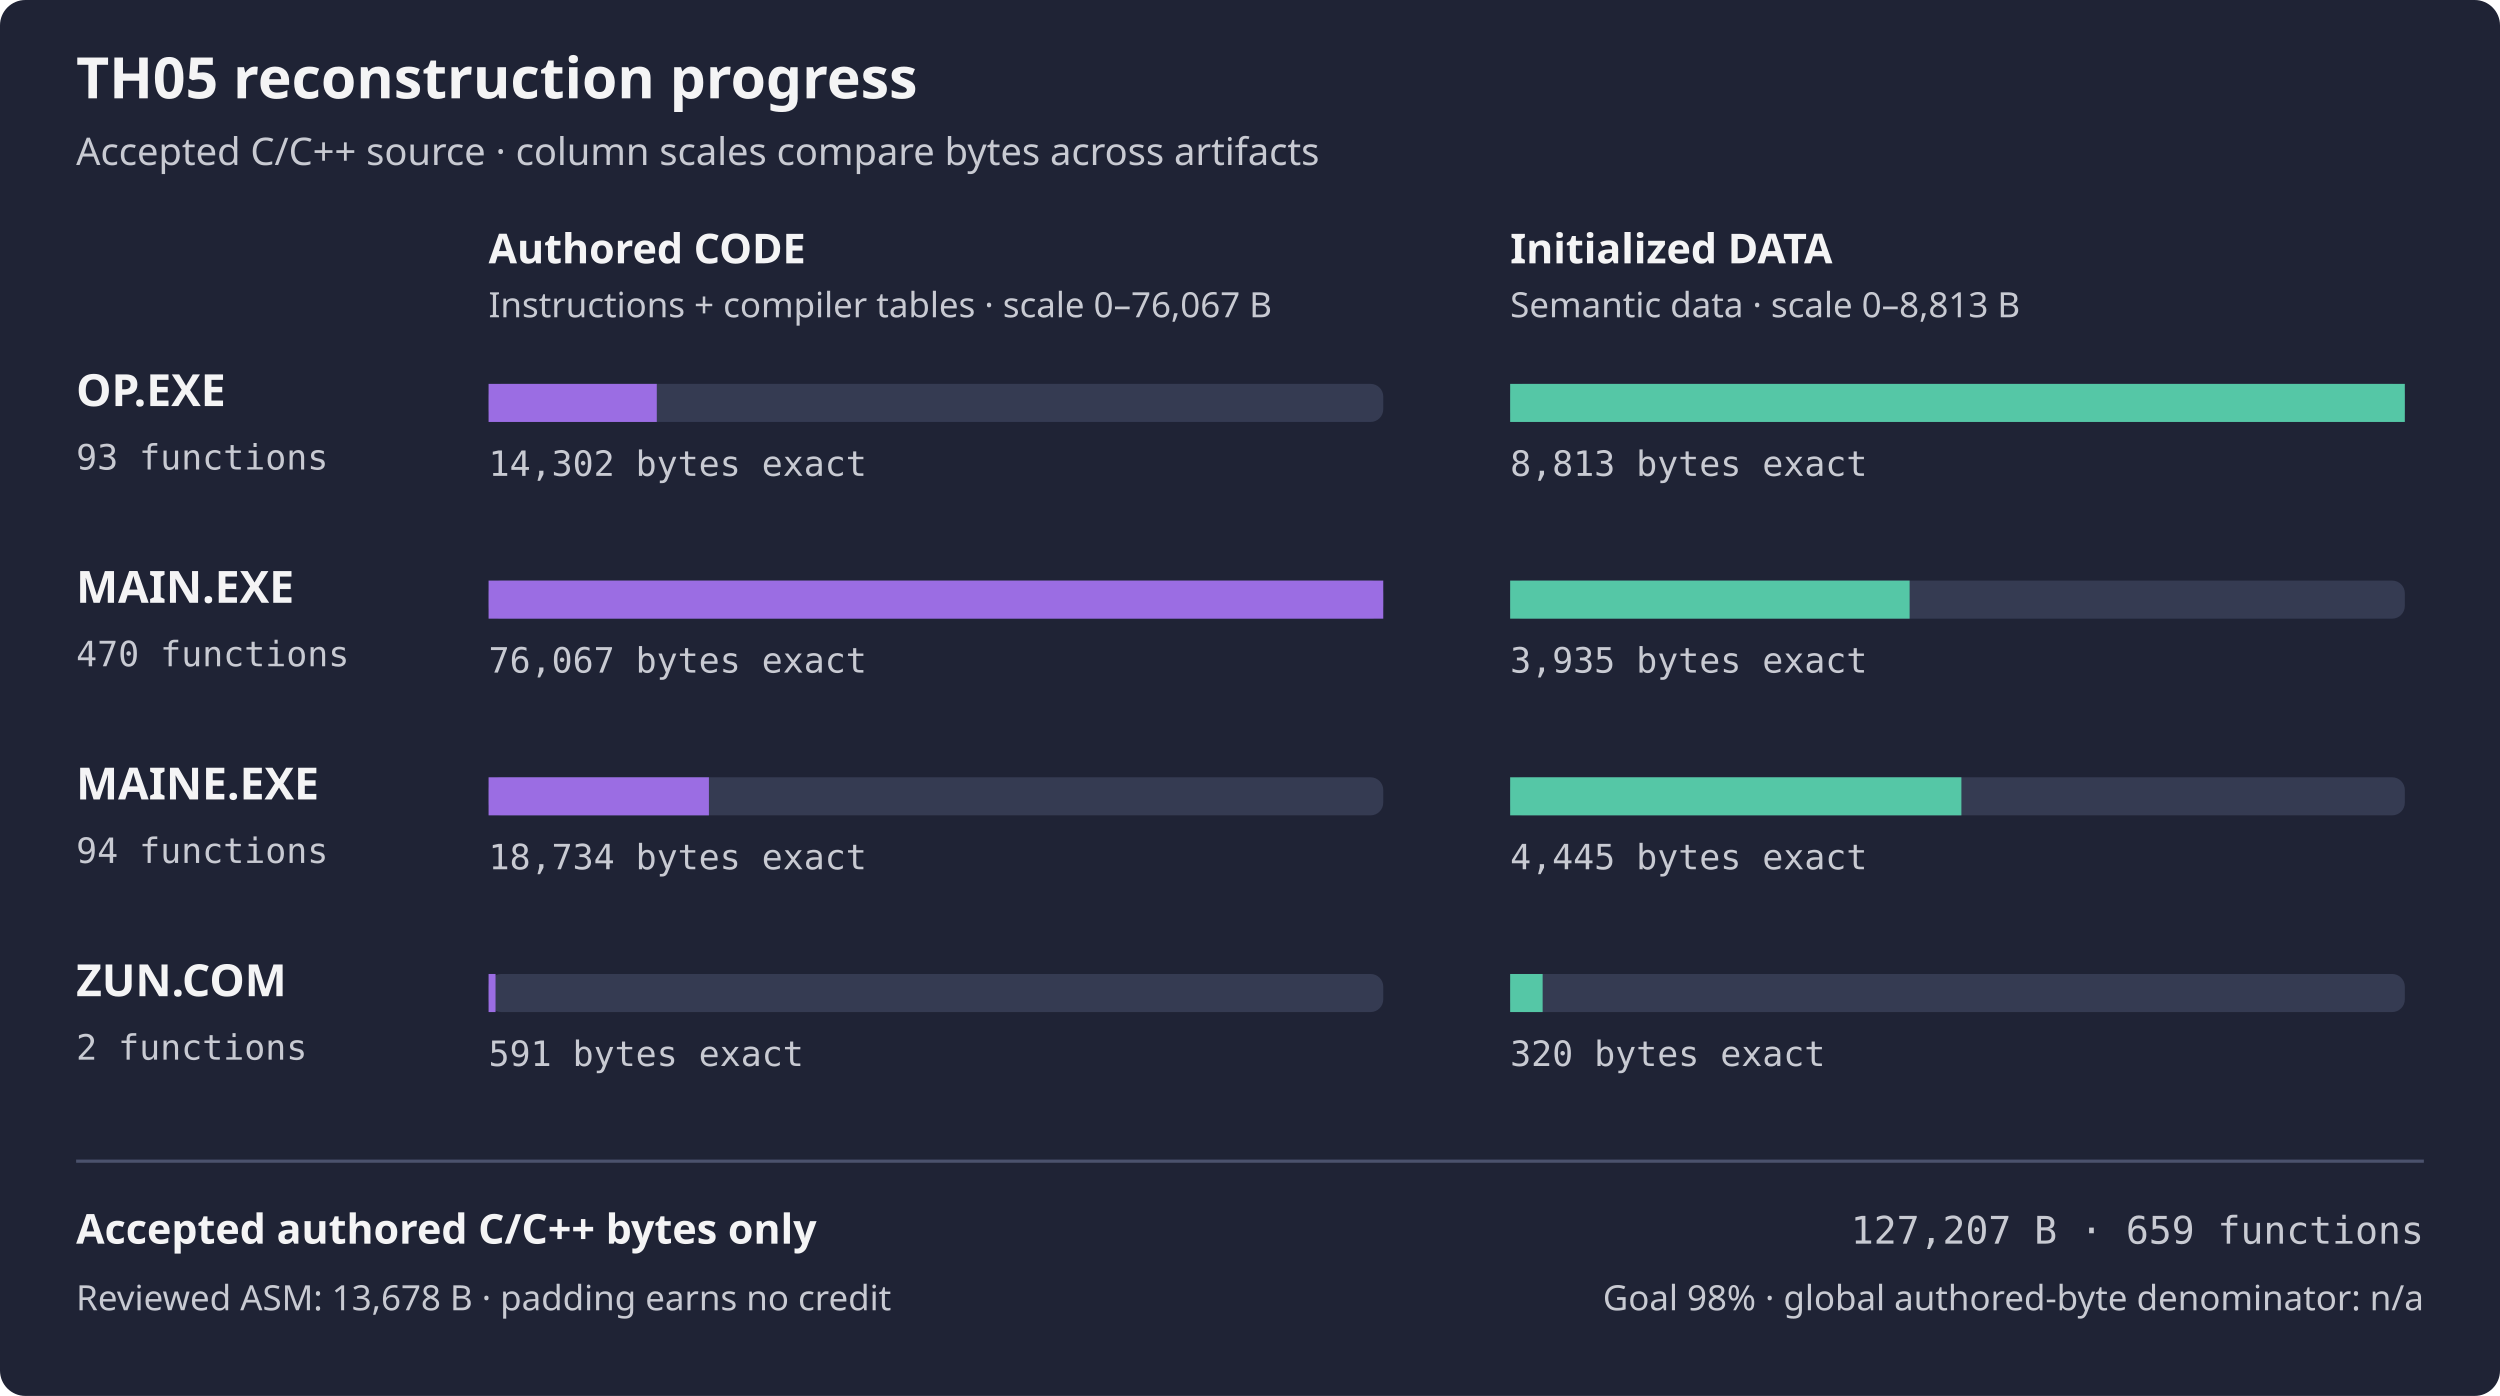
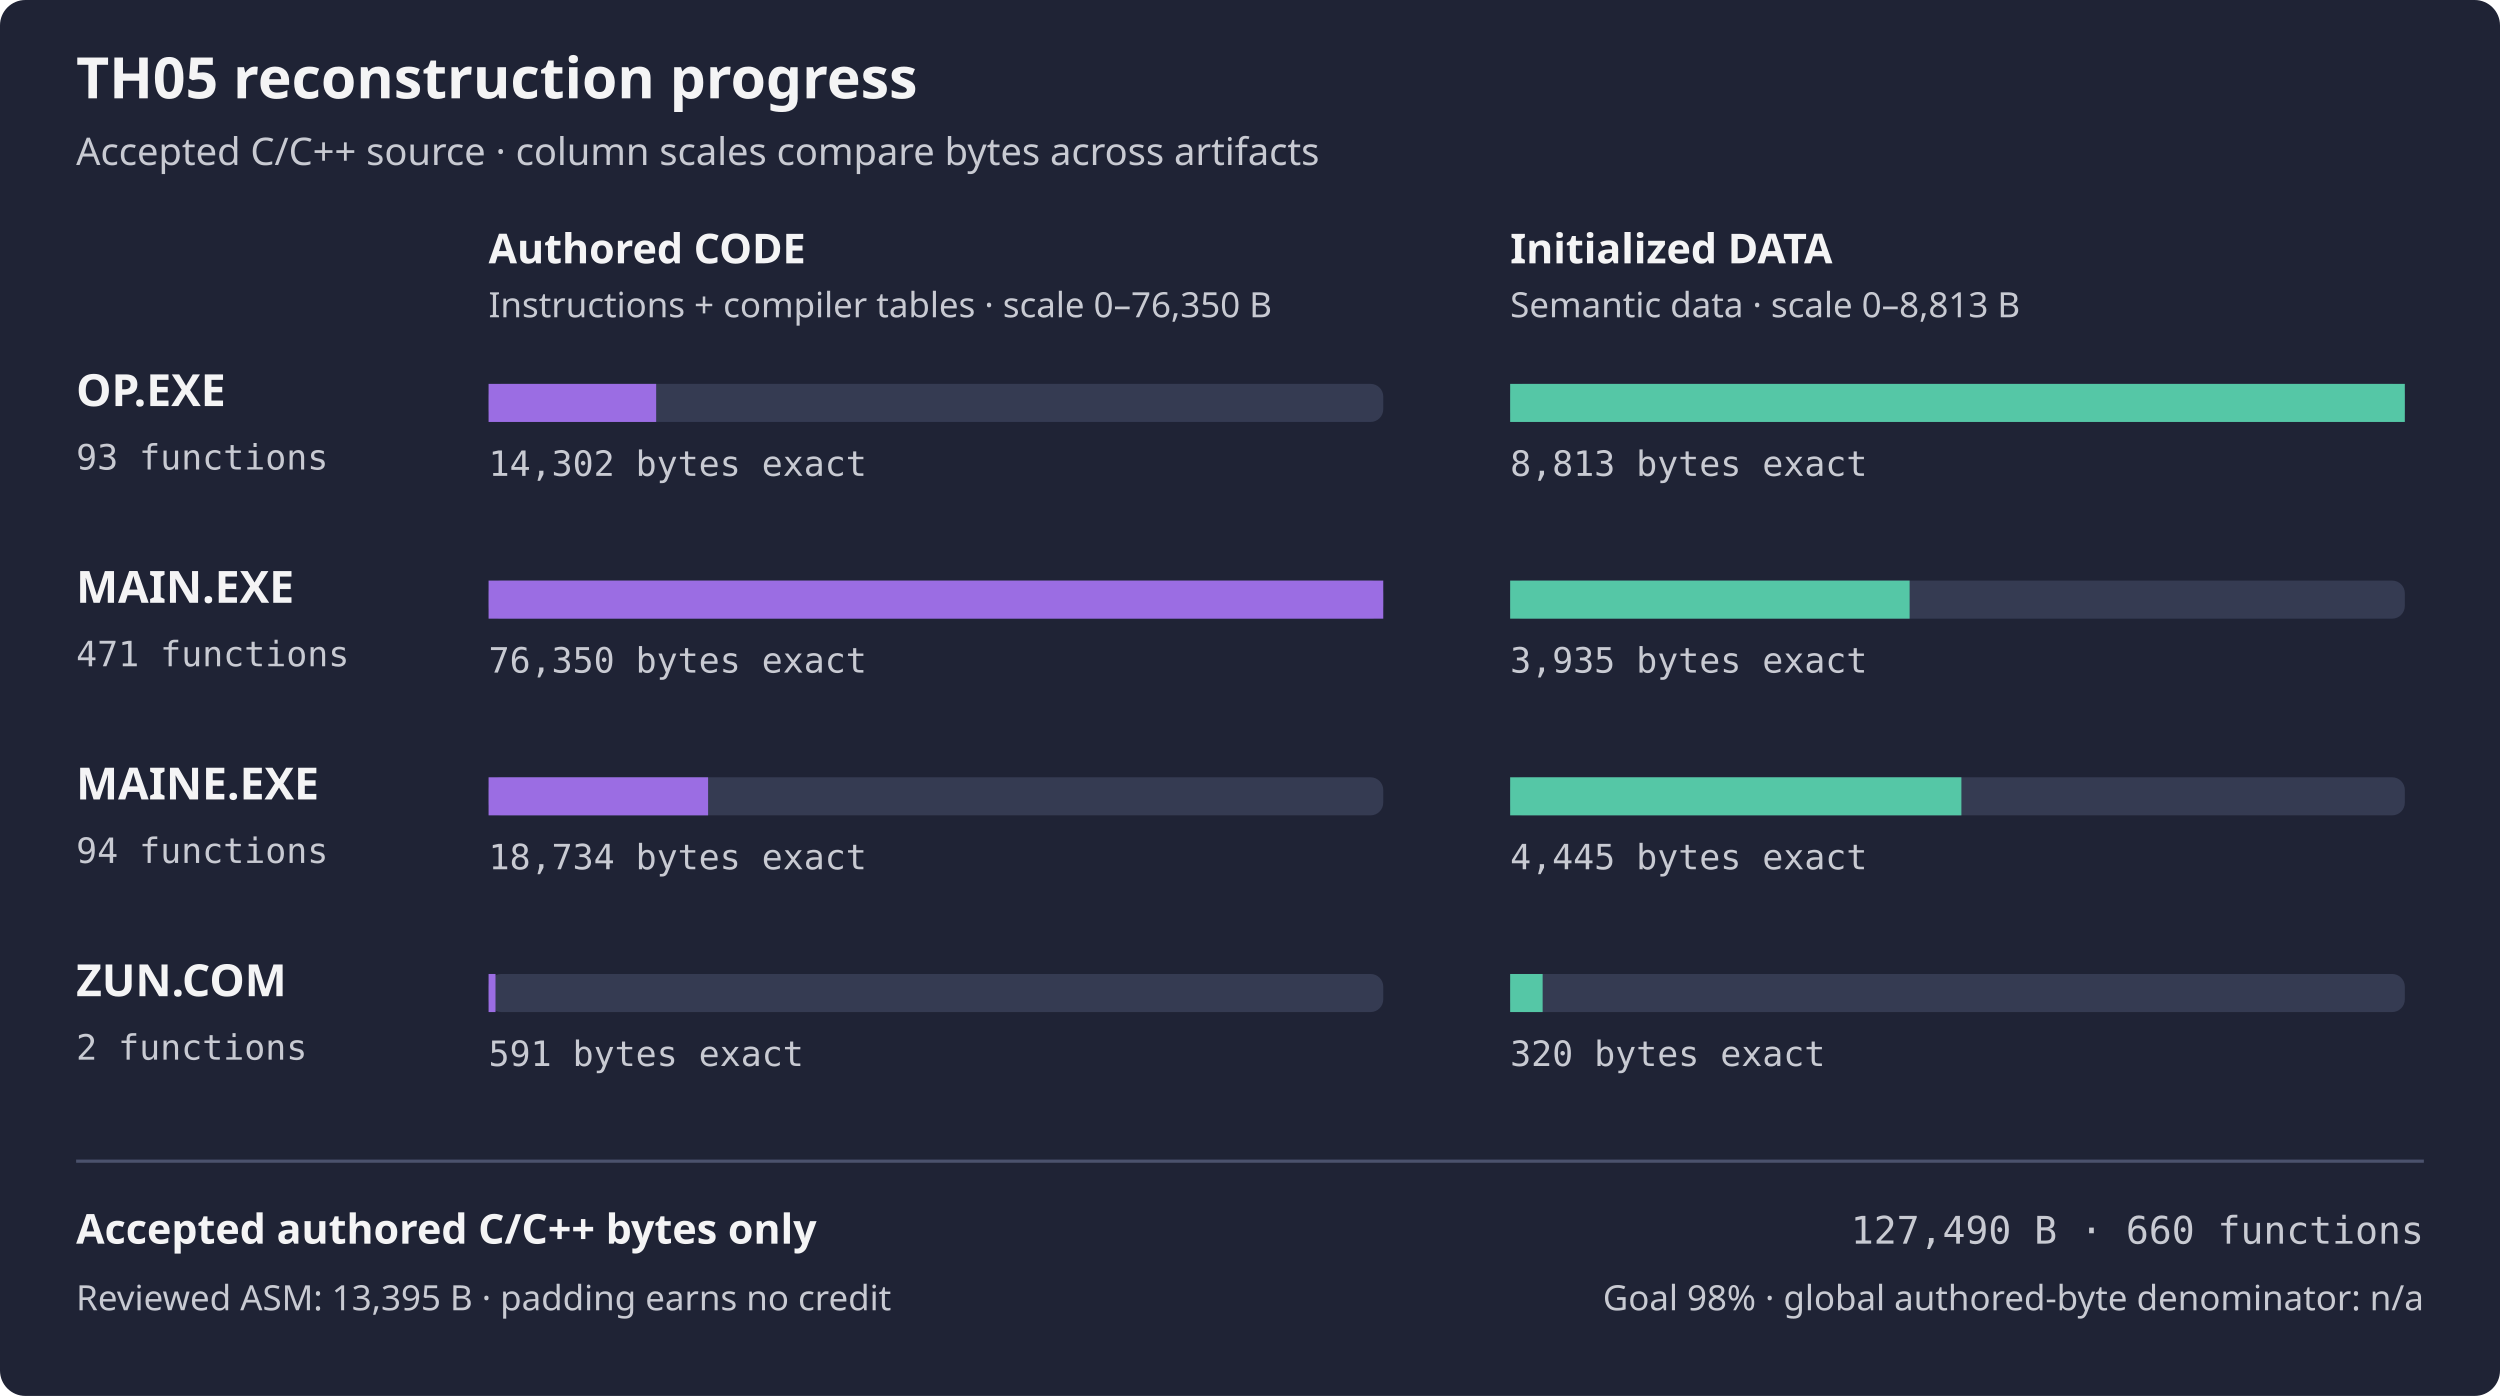
<svg xmlns="http://www.w3.org/2000/svg" width="788" height="440" viewBox="0 0 788 440" role="img" aria-labelledby="title desc">
  <rect width="788" height="440" rx="8" fill="#1f2335" />
  <text x="24" y="31" fill="#f4f4f5" font-family="sans-serif" font-size="18" font-weight="600">TH05 reconstruction progress</text>
  <text x="24" y="52" fill="#c8cad2" font-family="sans-serif" font-size="12">Accepted C/C++ source · column scales compare bytes across artifacts</text>
  <text x="154" y="83" fill="#f4f4f5" font-family="sans-serif" font-size="13" font-weight="600">Authored CODE</text>
  <text x="476" y="83" fill="#f4f4f5" font-family="sans-serif" font-size="13" font-weight="600">Initialized DATA</text>
-   <text x="154" y="100" fill="#c8cad2" font-family="sans-serif" font-size="11">Instructions + compiler tables · scale 0–76,067 B</text>
+   <text x="154" y="100" fill="#c8cad2" font-family="sans-serif" font-size="11">Instructions + compiler tables · scale 0–76,350 B</text>
  <text x="476" y="100" fill="#c8cad2" font-family="sans-serif" font-size="11">Semantic data · scale 0–8,813 B</text>
  <text x="24" y="128" fill="#f4f4f5" font-family="sans-serif" font-size="14" font-weight="600">OP.EXE</text>
  <text x="24" y="148" fill="#c8cad2" font-family="monospace" font-size="11">93 functions</text>
  <rect x="154" y="121" width="282" height="12" rx="4" fill="#353b52" />
-   <rect x="154" y="121" width="53.02" height="12" fill="#9b6de3" />
+   <rect x="154" y="121" width="52.82" height="12" fill="#9b6de3" />
  <rect x="476" y="121" width="282" height="12" rx="4" fill="#353b52" />
  <rect x="476" y="121" width="282.00" height="12" fill="#55c7a6" />
  <text x="154" y="150" fill="#c8cad2" font-family="monospace" font-size="11">14,302 bytes exact</text>
  <text x="476" y="150" fill="#c8cad2" font-family="monospace" font-size="11">8,813 bytes exact</text>
  <text x="24" y="190" fill="#f4f4f5" font-family="sans-serif" font-size="14" font-weight="600">MAIN.EXE</text>
-   <text x="24" y="210" fill="#c8cad2" font-family="monospace" font-size="11">470 functions</text>
+   <text x="24" y="210" fill="#c8cad2" font-family="monospace" font-size="11">471 functions</text>
  <rect x="154" y="183" width="282" height="12" rx="4" fill="#353b52" />
  <rect x="154" y="183" width="282.00" height="12" fill="#9b6de3" />
  <rect x="476" y="183" width="282" height="12" rx="4" fill="#353b52" />
  <rect x="476" y="183" width="125.91" height="12" fill="#55c7a6" />
-   <text x="154" y="212" fill="#c8cad2" font-family="monospace" font-size="11">76,067 bytes exact</text>
+   <text x="154" y="212" fill="#c8cad2" font-family="monospace" font-size="11">76,350 bytes exact</text>
  <text x="476" y="212" fill="#c8cad2" font-family="monospace" font-size="11">3,935 bytes exact</text>
  <text x="24" y="252" fill="#f4f4f5" font-family="sans-serif" font-size="14" font-weight="600">MAINE.EXE</text>
  <text x="24" y="272" fill="#c8cad2" font-family="monospace" font-size="11">94 functions</text>
  <rect x="154" y="245" width="282" height="12" rx="4" fill="#353b52" />
-   <rect x="154" y="245" width="69.45" height="12" fill="#9b6de3" />
+   <rect x="154" y="245" width="69.19" height="12" fill="#9b6de3" />
  <rect x="476" y="245" width="282" height="12" rx="4" fill="#353b52" />
  <rect x="476" y="245" width="142.23" height="12" fill="#55c7a6" />
  <text x="154" y="274" fill="#c8cad2" font-family="monospace" font-size="11">18,734 bytes exact</text>
  <text x="476" y="274" fill="#c8cad2" font-family="monospace" font-size="11">4,445 bytes exact</text>
  <text x="24" y="314" fill="#f4f4f5" font-family="sans-serif" font-size="14" font-weight="600">ZUN.COM</text>
  <text x="24" y="334" fill="#c8cad2" font-family="monospace" font-size="11">2 functions</text>
  <rect x="154" y="307" width="282" height="12" rx="4" fill="#353b52" />
-   <rect x="154" y="307" width="2.19" height="12" fill="#9b6de3" />
+   <rect x="154" y="307" width="2.18" height="12" fill="#9b6de3" />
  <rect x="476" y="307" width="282" height="12" rx="4" fill="#353b52" />
  <rect x="476" y="307" width="10.24" height="12" fill="#55c7a6" />
  <text x="154" y="336" fill="#c8cad2" font-family="monospace" font-size="11">591 bytes exact</text>
  <text x="476" y="336" fill="#c8cad2" font-family="monospace" font-size="11">320 bytes exact</text>
  <path d="M24 366 H764" stroke="#4b526d" />
  <text x="24" y="392" fill="#f4f4f5" font-family="sans-serif" font-size="13" font-weight="600">Accepted authored C/C++ bytes only</text>
-   <text x="764" y="392" fill="#c8cad2" font-family="monospace" text-anchor="end" font-size="12">127,207 B · 659 functions</text>
-   <text x="24" y="413" fill="#c8cad2" font-family="sans-serif" font-size="11">Reviewed ASM: 13,678 B · padding earns no credit</text>
+   <text x="764" y="392" fill="#c8cad2" font-family="monospace" text-anchor="end" font-size="12">127,490 B · 660 functions</text>
+   <text x="24" y="413" fill="#c8cad2" font-family="sans-serif" font-size="11">Reviewed ASM: 13,395 B · padding earns no credit</text>
  <text x="764" y="413" fill="#c8cad2" font-family="sans-serif" text-anchor="end" font-size="11">Goal 98% · global authored-byte denominator: n/a</text>
</svg>
